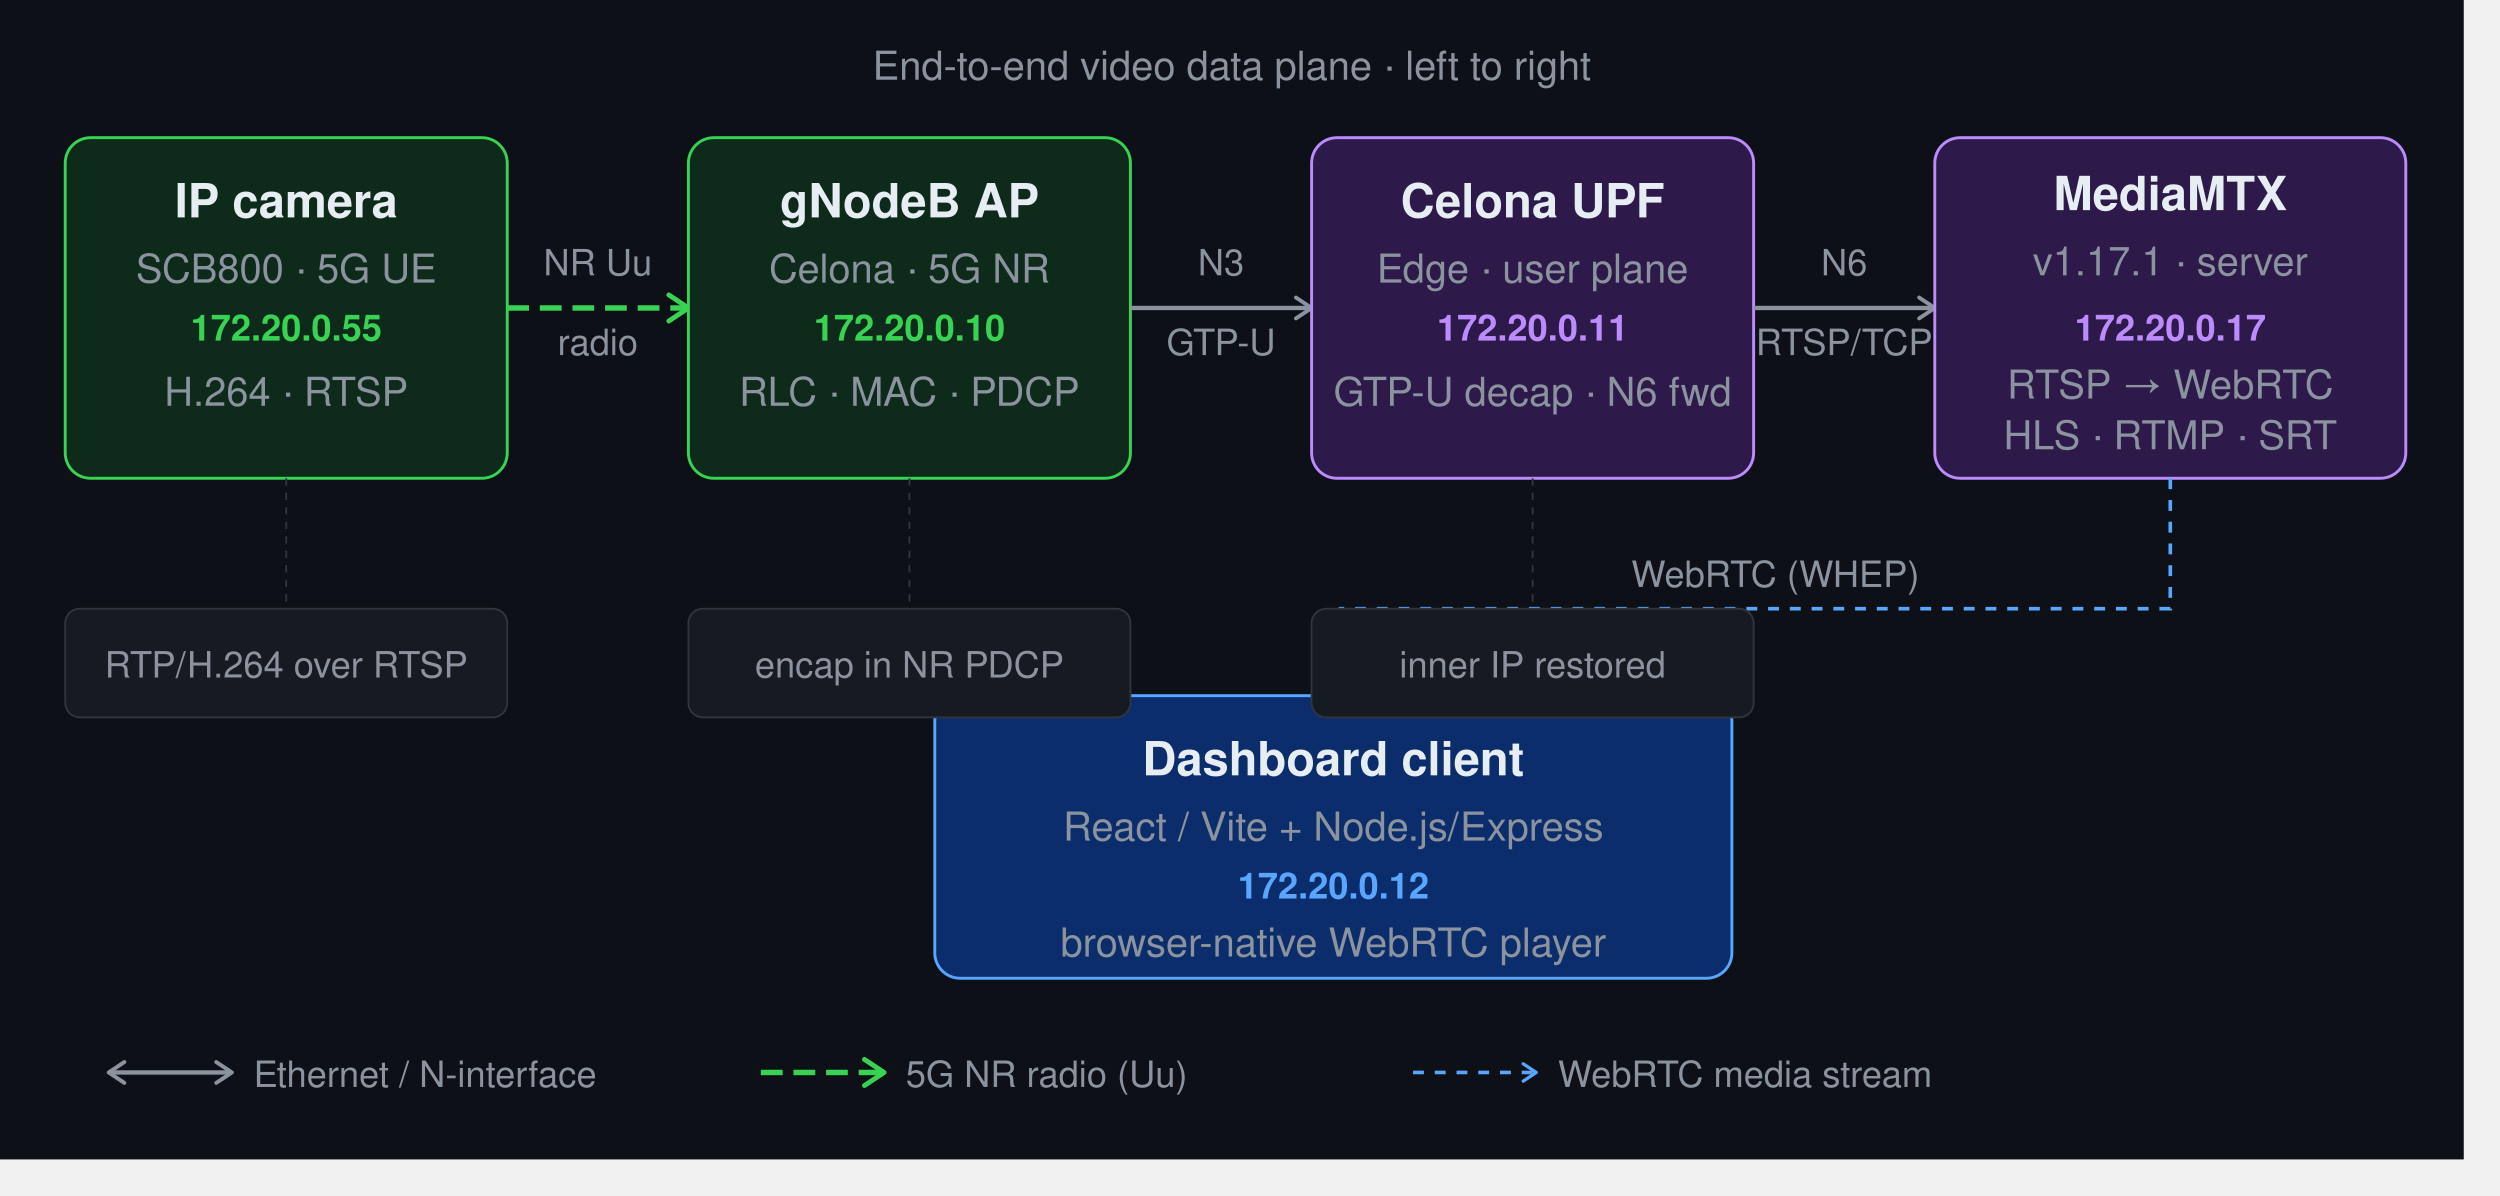
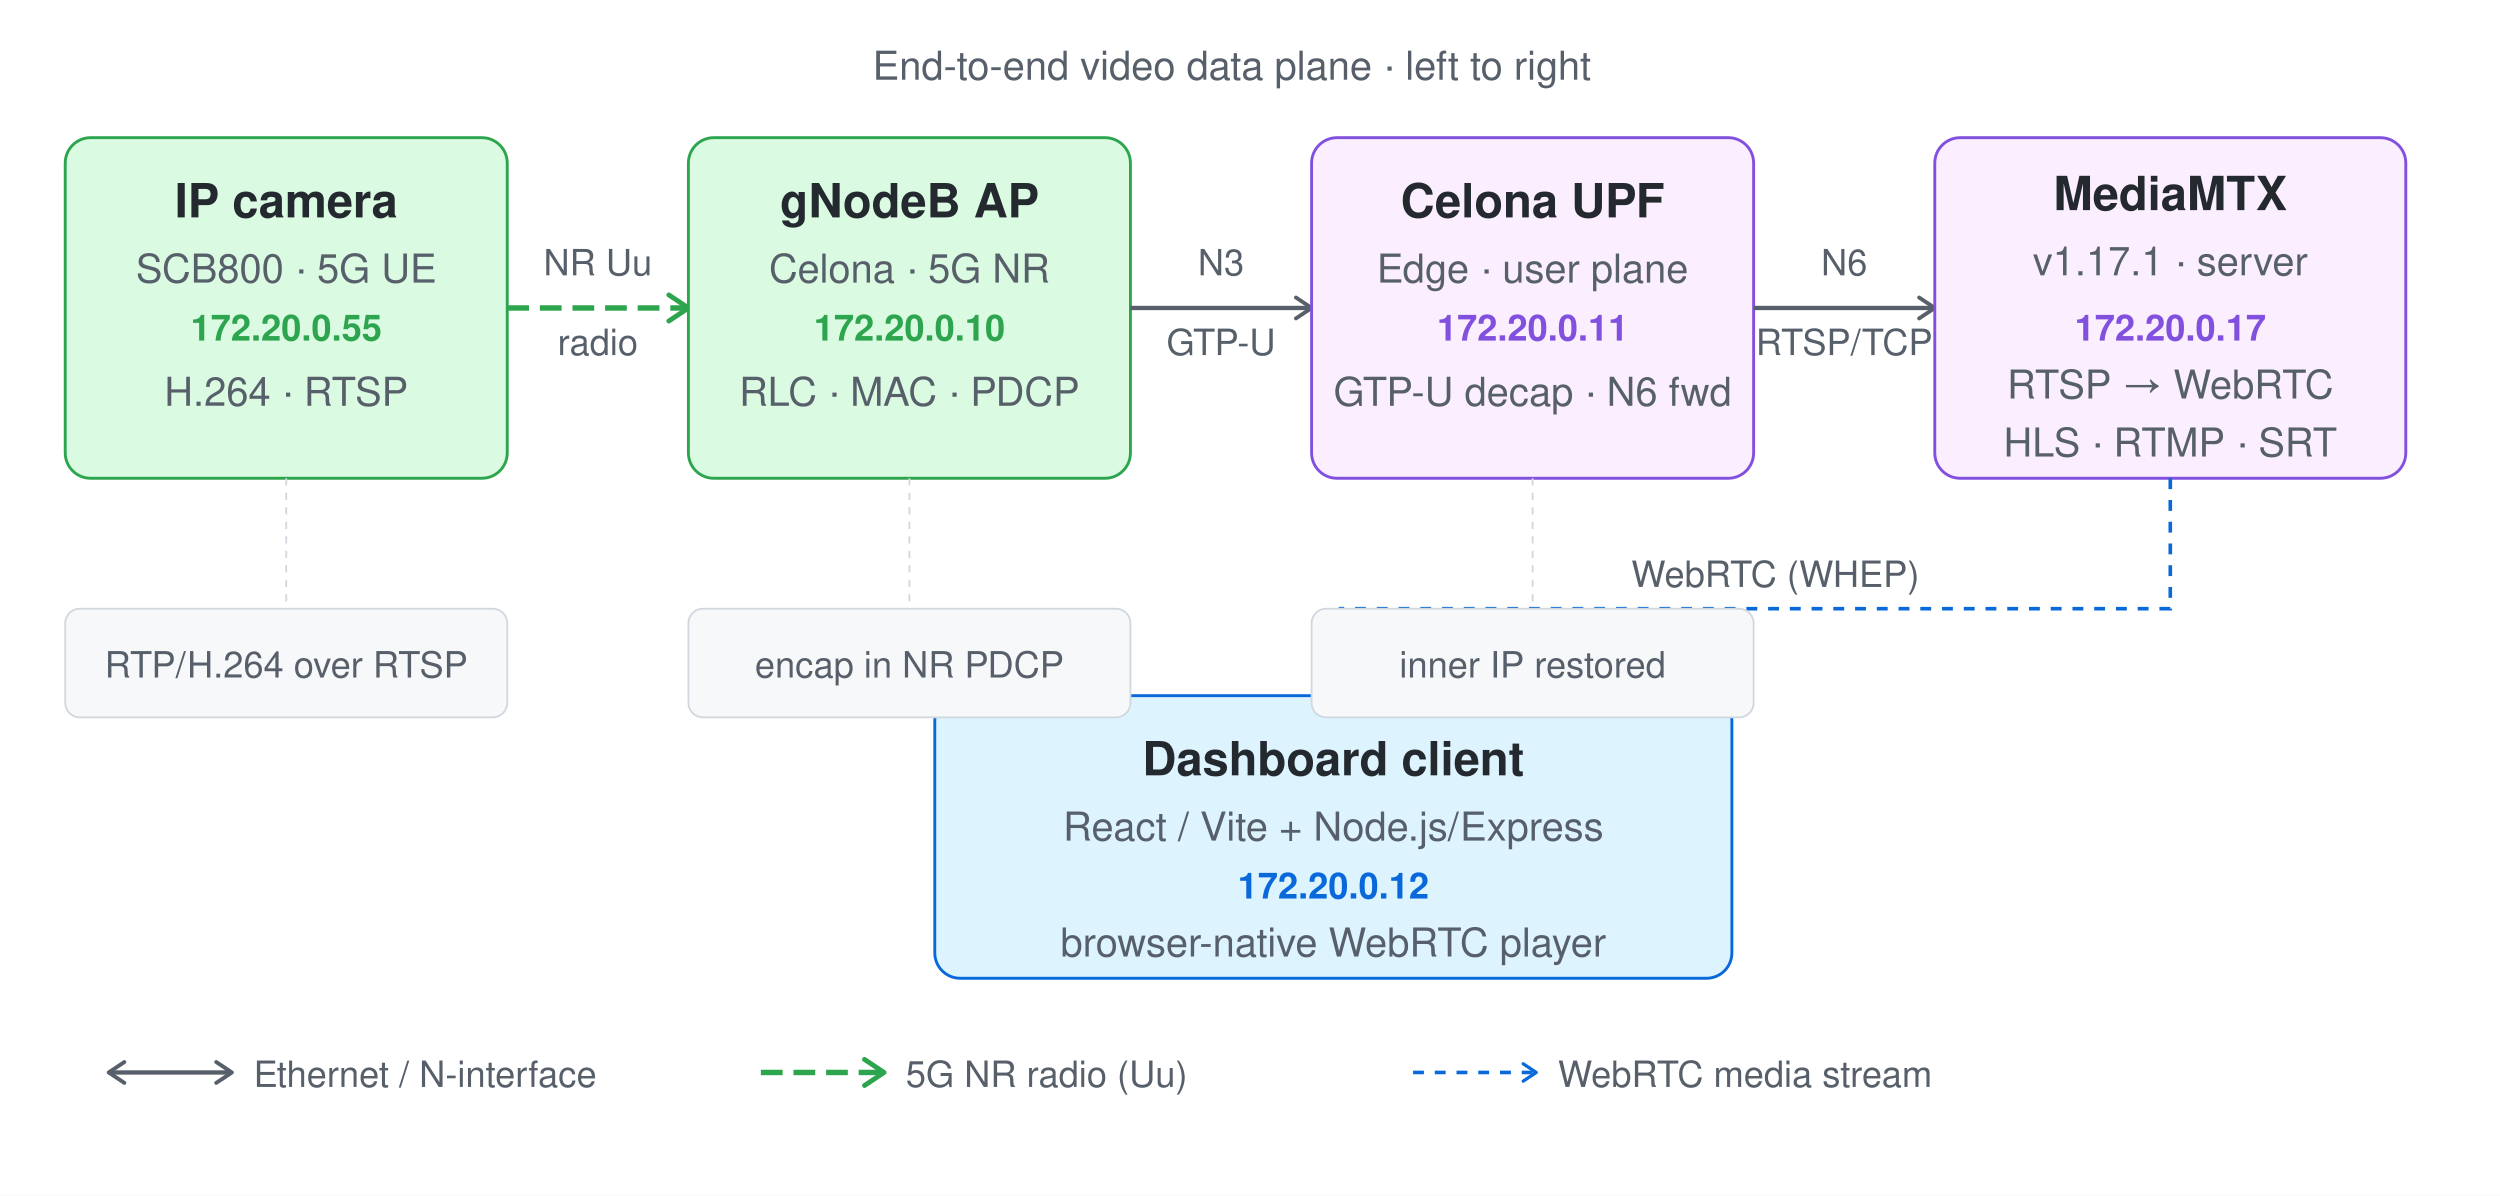
- <svg xmlns="http://www.w3.org/2000/svg" width="100%" viewBox="0 0 690 330" role="img" style="">
+ <svg xmlns="http://www.w3.org/2000/svg" width="100%" viewBox="0 0 690 330" role="img">
  <defs>
    <marker id="arr" viewBox="0 0 10 10" refX="8" refY="5" markerWidth="6" markerHeight="6" orient="auto-start-reverse">
      <path d="M2 1L8 5L2 9" fill="none" stroke="context-stroke" stroke-width="1.5" stroke-linecap="round" stroke-linejoin="round" />
    </marker>
+     <style>
+       .bg-page    { fill: #ffffff }
+       .bg-node-t  { fill: #dafbe1; stroke: #2da44e }
+       .bg-node-p  { fill: #fbefff; stroke: #8250df }
+       .bg-node-b  { fill: #ddf4ff; stroke: #0969da }
+       .bg-callout { fill: #f6f8fa; stroke: #d0d7de }
+       .t-head  { fill: #24292f; font-family: -apple-system,BlinkMacSystemFont,"Segoe UI",Helvetica,Arial,sans-serif; font-size: 13px; font-weight: 600 }
+       .t-sub   { fill: #57606a; font-family: -apple-system,BlinkMacSystemFont,"Segoe UI",Helvetica,Arial,sans-serif; font-size: 11px }
+       .t-lbl   { fill: #57606a; font-family: -apple-system,BlinkMacSystemFont,"Segoe UI",Helvetica,Arial,sans-serif; font-size: 10px }
+       .t-ip-t  { fill: #2da44e; font-family: -apple-system,BlinkMacSystemFont,"Segoe UI",Helvetica,Arial,sans-serif; font-size: 10px; font-weight: 700 }
+       .t-ip-p  { fill: #8250df; font-family: -apple-system,BlinkMacSystemFont,"Segoe UI",Helvetica,Arial,sans-serif; font-size: 10px; font-weight: 700 }
+       .t-ip-b  { fill: #0969da; font-family: -apple-system,BlinkMacSystemFont,"Segoe UI",Helvetica,Arial,sans-serif; font-size: 10px; font-weight: 700 }
+       .t-title { fill: #57606a; font-family: -apple-system,BlinkMacSystemFont,"Segoe UI",Helvetica,Arial,sans-serif; font-size: 11px }
+       .arr-eth   { stroke: #57606a; stroke-width: 1.2; fill: none }
+       .arr-radio { stroke: #2da44e; stroke-width: 1.5; stroke-dasharray: 6 3; fill: none }
+       .arr-media { stroke: #0969da; stroke-width: 1; stroke-dasharray: 3 3; fill: none }
+       .leader    { stroke: #d0d7de; stroke-width: 0.5; stroke-dasharray: 2 2; fill: none }
+ 
+       @media (prefers-color-scheme: dark) {
+         .bg-page    { fill: #0d1117 }
+         .bg-node-t  { fill: #0d2a1a; stroke: #39d353 }
+         .bg-node-p  { fill: #2d1a4a; stroke: #bc8cff }
+         .bg-node-b  { fill: #0c2d6b; stroke: #58a6ff }
+         .bg-callout { fill: #161b22; stroke: #30363d }
+         .t-head  { fill: #e6edf3 }
+         .t-sub   { fill: #8b949e }
+         .t-lbl   { fill: #8b949e }
+         .t-ip-t  { fill: #39d353 }
+         .t-ip-p  { fill: #bc8cff }
+         .t-ip-b  { fill: #58a6ff }
+         .t-title { fill: #8b949e }
+         .arr-eth   { stroke: #8b949e }
+         .arr-radio { stroke: #39d353 }
+         .arr-media { stroke: #58a6ff }
+         .leader    { stroke: #30363d }
+       }
+     </style>
  </defs>
-   <rect width="680" height="320" style="fill:rgb(13, 17, 23);stroke:none;color:rgb(255, 255, 255);stroke-width:1px;stroke-linecap:butt;stroke-linejoin:miter;opacity:1;font-family:&quot;Anthropic Sans&quot;, -apple-system, BlinkMacSystemFont, &quot;Segoe UI&quot;, sans-serif;font-size:16px;font-weight:400;text-anchor:start;dominant-baseline:auto" />
-   <text x="340" y="22" text-anchor="middle" style="fill:rgb(139, 148, 158);stroke:none;color:rgb(255, 255, 255);stroke-width:1px;stroke-linecap:butt;stroke-linejoin:miter;opacity:1;font-family:-apple-system, BlinkMacSystemFont, &quot;Segoe UI&quot;, Helvetica, Arial, sans-serif;font-size:11px;font-weight:400;text-anchor:middle;dominant-baseline:auto">End-to-end video data plane · left to right</text>
-   <rect x="18" y="38" width="122" height="94" rx="7" stroke-width="0.8" style="fill:rgb(13, 42, 26);stroke:rgb(57, 211, 83);color:rgb(255, 255, 255);stroke-width:0.8px;stroke-linecap:butt;stroke-linejoin:miter;opacity:1;font-family:&quot;Anthropic Sans&quot;, -apple-system, BlinkMacSystemFont, &quot;Segoe UI&quot;, sans-serif;font-size:16px;font-weight:400;text-anchor:start;dominant-baseline:auto" />
-   <text x="79" y="60" text-anchor="middle" style="fill:rgb(230, 237, 243);stroke:none;color:rgb(255, 255, 255);stroke-width:1px;stroke-linecap:butt;stroke-linejoin:miter;opacity:1;font-family:-apple-system, BlinkMacSystemFont, &quot;Segoe UI&quot;, Helvetica, Arial, sans-serif;font-size:13px;font-weight:600;text-anchor:middle;dominant-baseline:auto">IP camera</text>
-   <text x="79" y="78" text-anchor="middle" style="fill:rgb(139, 148, 158);stroke:none;color:rgb(255, 255, 255);stroke-width:1px;stroke-linecap:butt;stroke-linejoin:miter;opacity:1;font-family:-apple-system, BlinkMacSystemFont, &quot;Segoe UI&quot;, Helvetica, Arial, sans-serif;font-size:11px;font-weight:400;text-anchor:middle;dominant-baseline:auto">SCB800 · 5G UE</text>
-   <text x="79" y="94" text-anchor="middle" style="fill:rgb(57, 211, 83);stroke:none;color:rgb(255, 255, 255);stroke-width:1px;stroke-linecap:butt;stroke-linejoin:miter;opacity:1;font-family:-apple-system, BlinkMacSystemFont, &quot;Segoe UI&quot;, Helvetica, Arial, sans-serif;font-size:10px;font-weight:700;text-anchor:middle;dominant-baseline:auto">172.20.0.55</text>
-   <text x="79" y="112" text-anchor="middle" style="fill:rgb(139, 148, 158);stroke:none;color:rgb(255, 255, 255);stroke-width:1px;stroke-linecap:butt;stroke-linejoin:miter;opacity:1;font-family:-apple-system, BlinkMacSystemFont, &quot;Segoe UI&quot;, Helvetica, Arial, sans-serif;font-size:11px;font-weight:400;text-anchor:middle;dominant-baseline:auto">H.264 · RTSP</text>
-   <line x1="140" y1="85" x2="190" y2="85" marker-end="url(#arr)" style="fill:none;stroke:rgb(57, 211, 83);color:rgb(255, 255, 255);stroke-width:1.5px;stroke-dasharray:6px, 3px;stroke-linecap:butt;stroke-linejoin:miter;opacity:1;font-family:&quot;Anthropic Sans&quot;, -apple-system, BlinkMacSystemFont, &quot;Segoe UI&quot;, sans-serif;font-size:16px;font-weight:400;text-anchor:start;dominant-baseline:auto" />
-   <text x="165" y="76" text-anchor="middle" style="fill:rgb(139, 148, 158);stroke:none;color:rgb(255, 255, 255);stroke-width:1px;stroke-linecap:butt;stroke-linejoin:miter;opacity:1;font-family:-apple-system, BlinkMacSystemFont, &quot;Segoe UI&quot;, Helvetica, Arial, sans-serif;font-size:10px;font-weight:400;text-anchor:middle;dominant-baseline:auto">NR Uu</text>
-   <text x="165" y="98" text-anchor="middle" style="fill:rgb(139, 148, 158);stroke:none;color:rgb(255, 255, 255);stroke-width:1px;stroke-linecap:butt;stroke-linejoin:miter;opacity:1;font-family:-apple-system, BlinkMacSystemFont, &quot;Segoe UI&quot;, Helvetica, Arial, sans-serif;font-size:10px;font-weight:400;text-anchor:middle;dominant-baseline:auto">radio</text>
-   <rect x="190" y="38" width="122" height="94" rx="7" stroke-width="0.8" style="fill:rgb(13, 42, 26);stroke:rgb(57, 211, 83);color:rgb(255, 255, 255);stroke-width:0.8px;stroke-linecap:butt;stroke-linejoin:miter;opacity:1;font-family:&quot;Anthropic Sans&quot;, -apple-system, BlinkMacSystemFont, &quot;Segoe UI&quot;, sans-serif;font-size:16px;font-weight:400;text-anchor:start;dominant-baseline:auto" />
-   <text x="251" y="60" text-anchor="middle" style="fill:rgb(230, 237, 243);stroke:none;color:rgb(255, 255, 255);stroke-width:1px;stroke-linecap:butt;stroke-linejoin:miter;opacity:1;font-family:-apple-system, BlinkMacSystemFont, &quot;Segoe UI&quot;, Helvetica, Arial, sans-serif;font-size:13px;font-weight:600;text-anchor:middle;dominant-baseline:auto">gNodeB AP</text>
-   <text x="251" y="78" text-anchor="middle" style="fill:rgb(139, 148, 158);stroke:none;color:rgb(255, 255, 255);stroke-width:1px;stroke-linecap:butt;stroke-linejoin:miter;opacity:1;font-family:-apple-system, BlinkMacSystemFont, &quot;Segoe UI&quot;, Helvetica, Arial, sans-serif;font-size:11px;font-weight:400;text-anchor:middle;dominant-baseline:auto">Celona · 5G NR</text>
-   <text x="251" y="94" text-anchor="middle" style="fill:rgb(57, 211, 83);stroke:none;color:rgb(255, 255, 255);stroke-width:1px;stroke-linecap:butt;stroke-linejoin:miter;opacity:1;font-family:-apple-system, BlinkMacSystemFont, &quot;Segoe UI&quot;, Helvetica, Arial, sans-serif;font-size:10px;font-weight:700;text-anchor:middle;dominant-baseline:auto">172.20.0.10</text>
-   <text x="251" y="112" text-anchor="middle" style="fill:rgb(139, 148, 158);stroke:none;color:rgb(255, 255, 255);stroke-width:1px;stroke-linecap:butt;stroke-linejoin:miter;opacity:1;font-family:-apple-system, BlinkMacSystemFont, &quot;Segoe UI&quot;, Helvetica, Arial, sans-serif;font-size:11px;font-weight:400;text-anchor:middle;dominant-baseline:auto">RLC · MAC · PDCP</text>
-   <line x1="312" y1="85" x2="362" y2="85" marker-end="url(#arr)" style="fill:none;stroke:rgb(139, 148, 158);color:rgb(255, 255, 255);stroke-width:1.2px;stroke-linecap:butt;stroke-linejoin:miter;opacity:1;font-family:&quot;Anthropic Sans&quot;, -apple-system, BlinkMacSystemFont, &quot;Segoe UI&quot;, sans-serif;font-size:16px;font-weight:400;text-anchor:start;dominant-baseline:auto" />
-   <text x="337" y="76" text-anchor="middle" style="fill:rgb(139, 148, 158);stroke:none;color:rgb(255, 255, 255);stroke-width:1px;stroke-linecap:butt;stroke-linejoin:miter;opacity:1;font-family:-apple-system, BlinkMacSystemFont, &quot;Segoe UI&quot;, Helvetica, Arial, sans-serif;font-size:10px;font-weight:400;text-anchor:middle;dominant-baseline:auto">N3</text>
-   <text x="337" y="98" text-anchor="middle" style="fill:rgb(139, 148, 158);stroke:none;color:rgb(255, 255, 255);stroke-width:1px;stroke-linecap:butt;stroke-linejoin:miter;opacity:1;font-family:-apple-system, BlinkMacSystemFont, &quot;Segoe UI&quot;, Helvetica, Arial, sans-serif;font-size:10px;font-weight:400;text-anchor:middle;dominant-baseline:auto">GTP-U</text>
-   <rect x="362" y="38" width="122" height="94" rx="7" stroke-width="0.8" style="fill:rgb(45, 26, 74);stroke:rgb(188, 140, 255);color:rgb(255, 255, 255);stroke-width:0.8px;stroke-linecap:butt;stroke-linejoin:miter;opacity:1;font-family:&quot;Anthropic Sans&quot;, -apple-system, BlinkMacSystemFont, &quot;Segoe UI&quot;, sans-serif;font-size:16px;font-weight:400;text-anchor:start;dominant-baseline:auto" />
-   <text x="423" y="60" text-anchor="middle" style="fill:rgb(230, 237, 243);stroke:none;color:rgb(255, 255, 255);stroke-width:1px;stroke-linecap:butt;stroke-linejoin:miter;opacity:1;font-family:-apple-system, BlinkMacSystemFont, &quot;Segoe UI&quot;, Helvetica, Arial, sans-serif;font-size:13px;font-weight:600;text-anchor:middle;dominant-baseline:auto">Celona UPF</text>
-   <text x="423" y="78" text-anchor="middle" style="fill:rgb(139, 148, 158);stroke:none;color:rgb(255, 255, 255);stroke-width:1px;stroke-linecap:butt;stroke-linejoin:miter;opacity:1;font-family:-apple-system, BlinkMacSystemFont, &quot;Segoe UI&quot;, Helvetica, Arial, sans-serif;font-size:11px;font-weight:400;text-anchor:middle;dominant-baseline:auto">Edge · user plane</text>
-   <text x="423" y="94" text-anchor="middle" style="fill:rgb(188, 140, 255);stroke:none;color:rgb(255, 255, 255);stroke-width:1px;stroke-linecap:butt;stroke-linejoin:miter;opacity:1;font-family:-apple-system, BlinkMacSystemFont, &quot;Segoe UI&quot;, Helvetica, Arial, sans-serif;font-size:10px;font-weight:700;text-anchor:middle;dominant-baseline:auto">172.20.0.11</text>
-   <text x="423" y="112" text-anchor="middle" style="fill:rgb(139, 148, 158);stroke:none;color:rgb(255, 255, 255);stroke-width:1px;stroke-linecap:butt;stroke-linejoin:miter;opacity:1;font-family:-apple-system, BlinkMacSystemFont, &quot;Segoe UI&quot;, Helvetica, Arial, sans-serif;font-size:11px;font-weight:400;text-anchor:middle;dominant-baseline:auto">GTP-U decap · N6 fwd</text>
-   <line x1="484" y1="85" x2="534" y2="85" marker-end="url(#arr)" style="fill:none;stroke:rgb(139, 148, 158);color:rgb(255, 255, 255);stroke-width:1.2px;stroke-linecap:butt;stroke-linejoin:miter;opacity:1;font-family:&quot;Anthropic Sans&quot;, -apple-system, BlinkMacSystemFont, &quot;Segoe UI&quot;, sans-serif;font-size:16px;font-weight:400;text-anchor:start;dominant-baseline:auto" />
-   <text x="509" y="76" text-anchor="middle" style="fill:rgb(139, 148, 158);stroke:none;color:rgb(255, 255, 255);stroke-width:1px;stroke-linecap:butt;stroke-linejoin:miter;opacity:1;font-family:-apple-system, BlinkMacSystemFont, &quot;Segoe UI&quot;, Helvetica, Arial, sans-serif;font-size:10px;font-weight:400;text-anchor:middle;dominant-baseline:auto">N6</text>
-   <text x="509" y="98" text-anchor="middle" style="fill:rgb(139, 148, 158);stroke:none;color:rgb(255, 255, 255);stroke-width:1px;stroke-linecap:butt;stroke-linejoin:miter;opacity:1;font-family:-apple-system, BlinkMacSystemFont, &quot;Segoe UI&quot;, Helvetica, Arial, sans-serif;font-size:10px;font-weight:400;text-anchor:middle;dominant-baseline:auto">RTSP/TCP</text>
-   <rect x="534" y="38" width="130" height="94" rx="7" stroke-width="0.8" style="fill:rgb(45, 26, 74);stroke:rgb(188, 140, 255);color:rgb(255, 255, 255);stroke-width:0.8px;stroke-linecap:butt;stroke-linejoin:miter;opacity:1;font-family:&quot;Anthropic Sans&quot;, -apple-system, BlinkMacSystemFont, &quot;Segoe UI&quot;, sans-serif;font-size:16px;font-weight:400;text-anchor:start;dominant-baseline:auto" />
-   <text x="599" y="58" text-anchor="middle" style="fill:rgb(230, 237, 243);stroke:none;color:rgb(255, 255, 255);stroke-width:1px;stroke-linecap:butt;stroke-linejoin:miter;opacity:1;font-family:-apple-system, BlinkMacSystemFont, &quot;Segoe UI&quot;, Helvetica, Arial, sans-serif;font-size:13px;font-weight:600;text-anchor:middle;dominant-baseline:auto">MediaMTX</text>
-   <text x="599" y="76" text-anchor="middle" style="fill:rgb(139, 148, 158);stroke:none;color:rgb(255, 255, 255);stroke-width:1px;stroke-linecap:butt;stroke-linejoin:miter;opacity:1;font-family:-apple-system, BlinkMacSystemFont, &quot;Segoe UI&quot;, Helvetica, Arial, sans-serif;font-size:11px;font-weight:400;text-anchor:middle;dominant-baseline:auto">v1.17.1 · server</text>
-   <text x="599" y="94" text-anchor="middle" style="fill:rgb(188, 140, 255);stroke:none;color:rgb(255, 255, 255);stroke-width:1px;stroke-linecap:butt;stroke-linejoin:miter;opacity:1;font-family:-apple-system, BlinkMacSystemFont, &quot;Segoe UI&quot;, Helvetica, Arial, sans-serif;font-size:10px;font-weight:700;text-anchor:middle;dominant-baseline:auto">172.20.0.17</text>
-   <text x="599" y="110" text-anchor="middle" style="fill:rgb(139, 148, 158);stroke:none;color:rgb(255, 255, 255);stroke-width:1px;stroke-linecap:butt;stroke-linejoin:miter;opacity:1;font-family:-apple-system, BlinkMacSystemFont, &quot;Segoe UI&quot;, Helvetica, Arial, sans-serif;font-size:11px;font-weight:400;text-anchor:middle;dominant-baseline:auto">RTSP → WebRTC</text>
-   <text x="599" y="124" text-anchor="middle" style="fill:rgb(139, 148, 158);stroke:none;color:rgb(255, 255, 255);stroke-width:1px;stroke-linecap:butt;stroke-linejoin:miter;opacity:1;font-family:-apple-system, BlinkMacSystemFont, &quot;Segoe UI&quot;, Helvetica, Arial, sans-serif;font-size:11px;font-weight:400;text-anchor:middle;dominant-baseline:auto">HLS · RTMP · SRT</text>
-   <path d="M599 132 L599 168 L370 168 L370 192" marker-end="url(#arr)" style="fill:none;stroke:rgb(88, 166, 255);color:rgb(255, 255, 255);stroke-width:1px;stroke-dasharray:3px, 3px;stroke-linecap:butt;stroke-linejoin:miter;opacity:1;font-family:&quot;Anthropic Sans&quot;, -apple-system, BlinkMacSystemFont, &quot;Segoe UI&quot;, sans-serif;font-size:16px;font-weight:400;text-anchor:start;dominant-baseline:auto" />
-   <text x="490" y="162" text-anchor="middle" style="fill:rgb(139, 148, 158);stroke:none;color:rgb(255, 255, 255);stroke-width:1px;stroke-linecap:butt;stroke-linejoin:miter;opacity:1;font-family:-apple-system, BlinkMacSystemFont, &quot;Segoe UI&quot;, Helvetica, Arial, sans-serif;font-size:10px;font-weight:400;text-anchor:middle;dominant-baseline:auto">WebRTC (WHEP)</text>
-   <rect x="258" y="192" width="220" height="78" rx="7" stroke-width="0.8" style="fill:rgb(12, 45, 107);stroke:rgb(88, 166, 255);color:rgb(255, 255, 255);stroke-width:0.8px;stroke-linecap:butt;stroke-linejoin:miter;opacity:1;font-family:&quot;Anthropic Sans&quot;, -apple-system, BlinkMacSystemFont, &quot;Segoe UI&quot;, sans-serif;font-size:16px;font-weight:400;text-anchor:start;dominant-baseline:auto" />
-   <text x="368" y="214" text-anchor="middle" style="fill:rgb(230, 237, 243);stroke:none;color:rgb(255, 255, 255);stroke-width:1px;stroke-linecap:butt;stroke-linejoin:miter;opacity:1;font-family:-apple-system, BlinkMacSystemFont, &quot;Segoe UI&quot;, Helvetica, Arial, sans-serif;font-size:13px;font-weight:600;text-anchor:middle;dominant-baseline:auto">Dashboard client</text>
-   <text x="368" y="232" text-anchor="middle" style="fill:rgb(139, 148, 158);stroke:none;color:rgb(255, 255, 255);stroke-width:1px;stroke-linecap:butt;stroke-linejoin:miter;opacity:1;font-family:-apple-system, BlinkMacSystemFont, &quot;Segoe UI&quot;, Helvetica, Arial, sans-serif;font-size:11px;font-weight:400;text-anchor:middle;dominant-baseline:auto">React / Vite + Node.js/Express</text>
-   <text x="368" y="248" text-anchor="middle" style="fill:rgb(88, 166, 255);stroke:none;color:rgb(255, 255, 255);stroke-width:1px;stroke-linecap:butt;stroke-linejoin:miter;opacity:1;font-family:-apple-system, BlinkMacSystemFont, &quot;Segoe UI&quot;, Helvetica, Arial, sans-serif;font-size:10px;font-weight:700;text-anchor:middle;dominant-baseline:auto">172.20.0.12</text>
-   <text x="368" y="264" text-anchor="middle" style="fill:rgb(139, 148, 158);stroke:none;color:rgb(255, 255, 255);stroke-width:1px;stroke-linecap:butt;stroke-linejoin:miter;opacity:1;font-family:-apple-system, BlinkMacSystemFont, &quot;Segoe UI&quot;, Helvetica, Arial, sans-serif;font-size:11px;font-weight:400;text-anchor:middle;dominant-baseline:auto">browser-native WebRTC player</text>
-   <line x1="79" y1="132" x2="79" y2="166" style="fill:none;stroke:rgb(48, 54, 61);color:rgb(255, 255, 255);stroke-width:0.5px;stroke-dasharray:2px, 2px;stroke-linecap:butt;stroke-linejoin:miter;opacity:1;font-family:&quot;Anthropic Sans&quot;, -apple-system, BlinkMacSystemFont, &quot;Segoe UI&quot;, sans-serif;font-size:16px;font-weight:400;text-anchor:start;dominant-baseline:auto" />
-   <rect x="18" y="168" width="122" height="30" rx="4" stroke-width="0.5" style="fill:rgb(22, 27, 34);stroke:rgb(48, 54, 61);color:rgb(255, 255, 255);stroke-width:0.5px;stroke-linecap:butt;stroke-linejoin:miter;opacity:1;font-family:&quot;Anthropic Sans&quot;, -apple-system, BlinkMacSystemFont, &quot;Segoe UI&quot;, sans-serif;font-size:16px;font-weight:400;text-anchor:start;dominant-baseline:auto" />
-   <text x="79" y="187" text-anchor="middle" style="fill:rgb(139, 148, 158);stroke:none;color:rgb(255, 255, 255);stroke-width:1px;stroke-linecap:butt;stroke-linejoin:miter;opacity:1;font-family:-apple-system, BlinkMacSystemFont, &quot;Segoe UI&quot;, Helvetica, Arial, sans-serif;font-size:10px;font-weight:400;text-anchor:middle;dominant-baseline:auto">RTP/H.264 over RTSP</text>
-   <line x1="251" y1="132" x2="251" y2="166" style="fill:none;stroke:rgb(48, 54, 61);color:rgb(255, 255, 255);stroke-width:0.5px;stroke-dasharray:2px, 2px;stroke-linecap:butt;stroke-linejoin:miter;opacity:1;font-family:&quot;Anthropic Sans&quot;, -apple-system, BlinkMacSystemFont, &quot;Segoe UI&quot;, sans-serif;font-size:16px;font-weight:400;text-anchor:start;dominant-baseline:auto" />
-   <rect x="190" y="168" width="122" height="30" rx="4" stroke-width="0.5" style="fill:rgb(22, 27, 34);stroke:rgb(48, 54, 61);color:rgb(255, 255, 255);stroke-width:0.5px;stroke-linecap:butt;stroke-linejoin:miter;opacity:1;font-family:&quot;Anthropic Sans&quot;, -apple-system, BlinkMacSystemFont, &quot;Segoe UI&quot;, sans-serif;font-size:16px;font-weight:400;text-anchor:start;dominant-baseline:auto" />
-   <text x="251" y="187" text-anchor="middle" style="fill:rgb(139, 148, 158);stroke:none;color:rgb(255, 255, 255);stroke-width:1px;stroke-linecap:butt;stroke-linejoin:miter;opacity:1;font-family:-apple-system, BlinkMacSystemFont, &quot;Segoe UI&quot;, Helvetica, Arial, sans-serif;font-size:10px;font-weight:400;text-anchor:middle;dominant-baseline:auto">encap in NR PDCP</text>
-   <line x1="423" y1="132" x2="423" y2="166" style="fill:none;stroke:rgb(48, 54, 61);color:rgb(255, 255, 255);stroke-width:0.5px;stroke-dasharray:2px, 2px;stroke-linecap:butt;stroke-linejoin:miter;opacity:1;font-family:&quot;Anthropic Sans&quot;, -apple-system, BlinkMacSystemFont, &quot;Segoe UI&quot;, sans-serif;font-size:16px;font-weight:400;text-anchor:start;dominant-baseline:auto" />
-   <rect x="362" y="168" width="122" height="30" rx="4" stroke-width="0.5" style="fill:rgb(22, 27, 34);stroke:rgb(48, 54, 61);color:rgb(255, 255, 255);stroke-width:0.5px;stroke-linecap:butt;stroke-linejoin:miter;opacity:1;font-family:&quot;Anthropic Sans&quot;, -apple-system, BlinkMacSystemFont, &quot;Segoe UI&quot;, sans-serif;font-size:16px;font-weight:400;text-anchor:start;dominant-baseline:auto" />
-   <text x="423" y="187" text-anchor="middle" style="fill:rgb(139, 148, 158);stroke:none;color:rgb(255, 255, 255);stroke-width:1px;stroke-linecap:butt;stroke-linejoin:miter;opacity:1;font-family:-apple-system, BlinkMacSystemFont, &quot;Segoe UI&quot;, Helvetica, Arial, sans-serif;font-size:10px;font-weight:400;text-anchor:middle;dominant-baseline:auto">inner IP restored</text>
-   <line x1="30" y1="296" x2="64" y2="296" marker-end="url(#arr)" marker-start="url(#arr)" style="fill:none;stroke:rgb(139, 148, 158);color:rgb(255, 255, 255);stroke-width:1.2px;stroke-linecap:butt;stroke-linejoin:miter;opacity:1;font-family:&quot;Anthropic Sans&quot;, -apple-system, BlinkMacSystemFont, &quot;Segoe UI&quot;, sans-serif;font-size:16px;font-weight:400;text-anchor:start;dominant-baseline:auto" />
-   <text x="70" y="300" style="fill:rgb(139, 148, 158);stroke:none;color:rgb(255, 255, 255);stroke-width:1px;stroke-linecap:butt;stroke-linejoin:miter;opacity:1;font-family:-apple-system, BlinkMacSystemFont, &quot;Segoe UI&quot;, Helvetica, Arial, sans-serif;font-size:10px;font-weight:400;text-anchor:start;dominant-baseline:auto">Ethernet / N-interface</text>
-   <line x1="210" y1="296" x2="244" y2="296" marker-end="url(#arr)" style="fill:none;stroke:rgb(57, 211, 83);color:rgb(255, 255, 255);stroke-width:1.5px;stroke-dasharray:6px, 3px;stroke-linecap:butt;stroke-linejoin:miter;opacity:1;font-family:&quot;Anthropic Sans&quot;, -apple-system, BlinkMacSystemFont, &quot;Segoe UI&quot;, sans-serif;font-size:16px;font-weight:400;text-anchor:start;dominant-baseline:auto" />
-   <text x="250" y="300" style="fill:rgb(139, 148, 158);stroke:none;color:rgb(255, 255, 255);stroke-width:1px;stroke-linecap:butt;stroke-linejoin:miter;opacity:1;font-family:-apple-system, BlinkMacSystemFont, &quot;Segoe UI&quot;, Helvetica, Arial, sans-serif;font-size:10px;font-weight:400;text-anchor:start;dominant-baseline:auto">5G NR radio (Uu)</text>
-   <line x1="390" y1="296" x2="424" y2="296" marker-end="url(#arr)" style="fill:none;stroke:rgb(88, 166, 255);color:rgb(255, 255, 255);stroke-width:1px;stroke-dasharray:3px, 3px;stroke-linecap:butt;stroke-linejoin:miter;opacity:1;font-family:&quot;Anthropic Sans&quot;, -apple-system, BlinkMacSystemFont, &quot;Segoe UI&quot;, sans-serif;font-size:16px;font-weight:400;text-anchor:start;dominant-baseline:auto" />
-   <text x="430" y="300" style="fill:rgb(139, 148, 158);stroke:none;color:rgb(255, 255, 255);stroke-width:1px;stroke-linecap:butt;stroke-linejoin:miter;opacity:1;font-family:-apple-system, BlinkMacSystemFont, &quot;Segoe UI&quot;, Helvetica, Arial, sans-serif;font-size:10px;font-weight:400;text-anchor:start;dominant-baseline:auto">WebRTC media stream</text>
+   <rect width="690" height="330" class="bg-page" />
+   <text x="340" y="22" class="t-title" text-anchor="middle">End-to-end video data plane · left to right</text>
+   <rect x="18" y="38" width="122" height="94" rx="7" class="bg-node-t" stroke-width="0.8" />
+   <text x="79" y="60" class="t-head" text-anchor="middle">IP camera</text>
+   <text x="79" y="78" class="t-sub" text-anchor="middle">SCB800 · 5G UE</text>
+   <text x="79" y="94" class="t-ip-t" text-anchor="middle">172.20.0.55</text>
+   <text x="79" y="112" class="t-sub" text-anchor="middle">H.264 · RTSP</text>
+   <line x1="140" y1="85" x2="190" y2="85" class="arr-radio" marker-end="url(#arr)" />
+   <text x="165" y="76" class="t-lbl" text-anchor="middle">NR Uu</text>
+   <text x="165" y="98" class="t-lbl" text-anchor="middle">radio</text>
+   <rect x="190" y="38" width="122" height="94" rx="7" class="bg-node-t" stroke-width="0.8" />
+   <text x="251" y="60" class="t-head" text-anchor="middle">gNodeB AP</text>
+   <text x="251" y="78" class="t-sub" text-anchor="middle">Celona · 5G NR</text>
+   <text x="251" y="94" class="t-ip-t" text-anchor="middle">172.20.0.10</text>
+   <text x="251" y="112" class="t-sub" text-anchor="middle">RLC · MAC · PDCP</text>
+   <line x1="312" y1="85" x2="362" y2="85" class="arr-eth" marker-end="url(#arr)" />
+   <text x="337" y="76" class="t-lbl" text-anchor="middle">N3</text>
+   <text x="337" y="98" class="t-lbl" text-anchor="middle">GTP-U</text>
+   <rect x="362" y="38" width="122" height="94" rx="7" class="bg-node-p" stroke-width="0.8" />
+   <text x="423" y="60" class="t-head" text-anchor="middle">Celona UPF</text>
+   <text x="423" y="78" class="t-sub" text-anchor="middle">Edge · user plane</text>
+   <text x="423" y="94" class="t-ip-p" text-anchor="middle">172.20.0.11</text>
+   <text x="423" y="112" class="t-sub" text-anchor="middle">GTP-U decap · N6 fwd</text>
+   <line x1="484" y1="85" x2="534" y2="85" class="arr-eth" marker-end="url(#arr)" />
+   <text x="509" y="76" class="t-lbl" text-anchor="middle">N6</text>
+   <text x="509" y="98" class="t-lbl" text-anchor="middle">RTSP/TCP</text>
+   <rect x="534" y="38" width="130" height="94" rx="7" class="bg-node-p" stroke-width="0.8" />
+   <text x="599" y="58" class="t-head" text-anchor="middle">MediaMTX</text>
+   <text x="599" y="76" class="t-sub" text-anchor="middle">v1.17.1 · server</text>
+   <text x="599" y="94" class="t-ip-p" text-anchor="middle">172.20.0.17</text>
+   <text x="599" y="110" class="t-sub" text-anchor="middle">RTSP → WebRTC</text>
+   <text x="599" y="126" class="t-sub" text-anchor="middle">HLS · RTMP · SRT</text>
+   <path d="M599 132 L599 168 L370 168 L370 192" class="arr-media" marker-end="url(#arr)" />
+   <text x="490" y="162" class="t-lbl" text-anchor="middle">WebRTC (WHEP)</text>
+   <rect x="258" y="192" width="220" height="78" rx="7" class="bg-node-b" stroke-width="0.8" />
+   <text x="368" y="214" class="t-head" text-anchor="middle">Dashboard client</text>
+   <text x="368" y="232" class="t-sub" text-anchor="middle">React / Vite + Node.js/Express</text>
+   <text x="368" y="248" class="t-ip-b" text-anchor="middle">172.20.0.12</text>
+   <text x="368" y="264" class="t-sub" text-anchor="middle">browser-native WebRTC player</text>
+   <line x1="79" y1="132" x2="79" y2="166" class="leader" />
+   <rect x="18" y="168" width="122" height="30" rx="4" class="bg-callout" stroke-width="0.5" />
+   <text x="79" y="187" class="t-lbl" text-anchor="middle">RTP/H.264 over RTSP</text>
+   <line x1="251" y1="132" x2="251" y2="166" class="leader" />
+   <rect x="190" y="168" width="122" height="30" rx="4" class="bg-callout" stroke-width="0.5" />
+   <text x="251" y="187" class="t-lbl" text-anchor="middle">encap in NR PDCP</text>
+   <line x1="423" y1="132" x2="423" y2="166" class="leader" />
+   <rect x="362" y="168" width="122" height="30" rx="4" class="bg-callout" stroke-width="0.5" />
+   <text x="423" y="187" class="t-lbl" text-anchor="middle">inner IP restored</text>
+   <line x1="30" y1="296" x2="64" y2="296" class="arr-eth" marker-end="url(#arr)" marker-start="url(#arr)" />
+   <text x="70" y="300" class="t-lbl">Ethernet / N-interface</text>
+   <line x1="210" y1="296" x2="244" y2="296" class="arr-radio" marker-end="url(#arr)" />
+   <text x="250" y="300" class="t-lbl">5G NR radio (Uu)</text>
+   <line x1="390" y1="296" x2="424" y2="296" class="arr-media" marker-end="url(#arr)" />
+   <text x="430" y="300" class="t-lbl">WebRTC media stream</text>
</svg>
